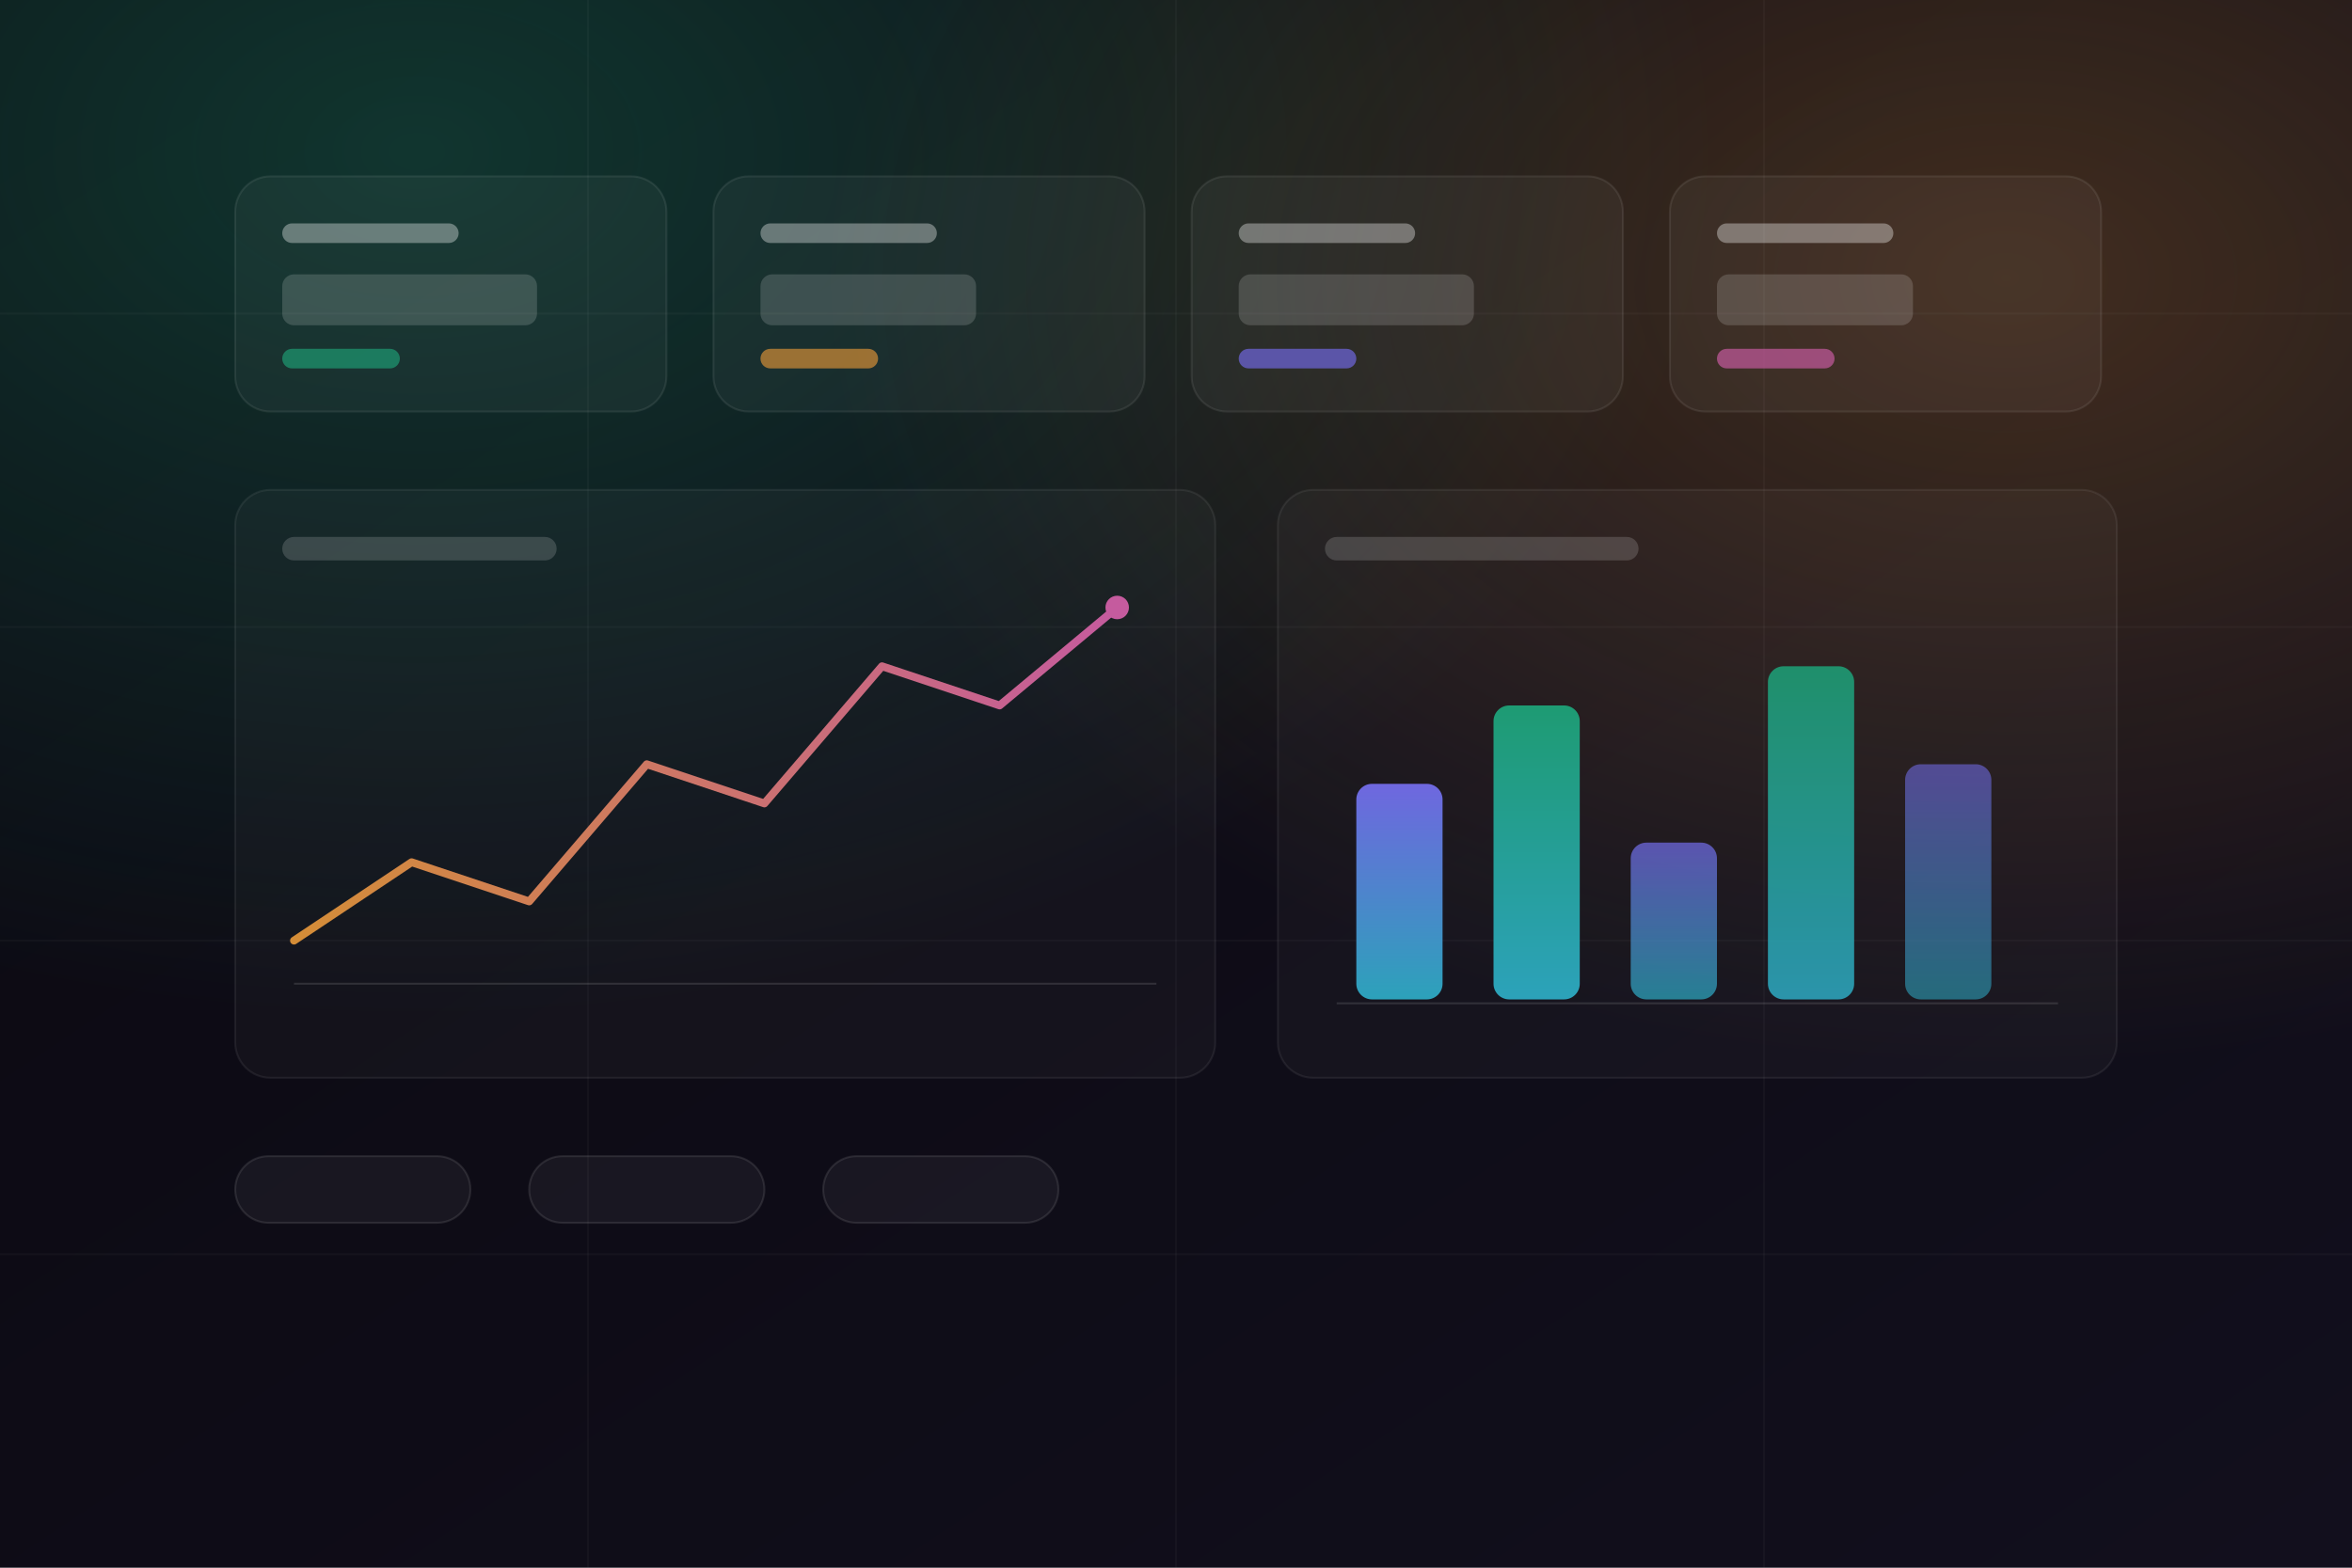
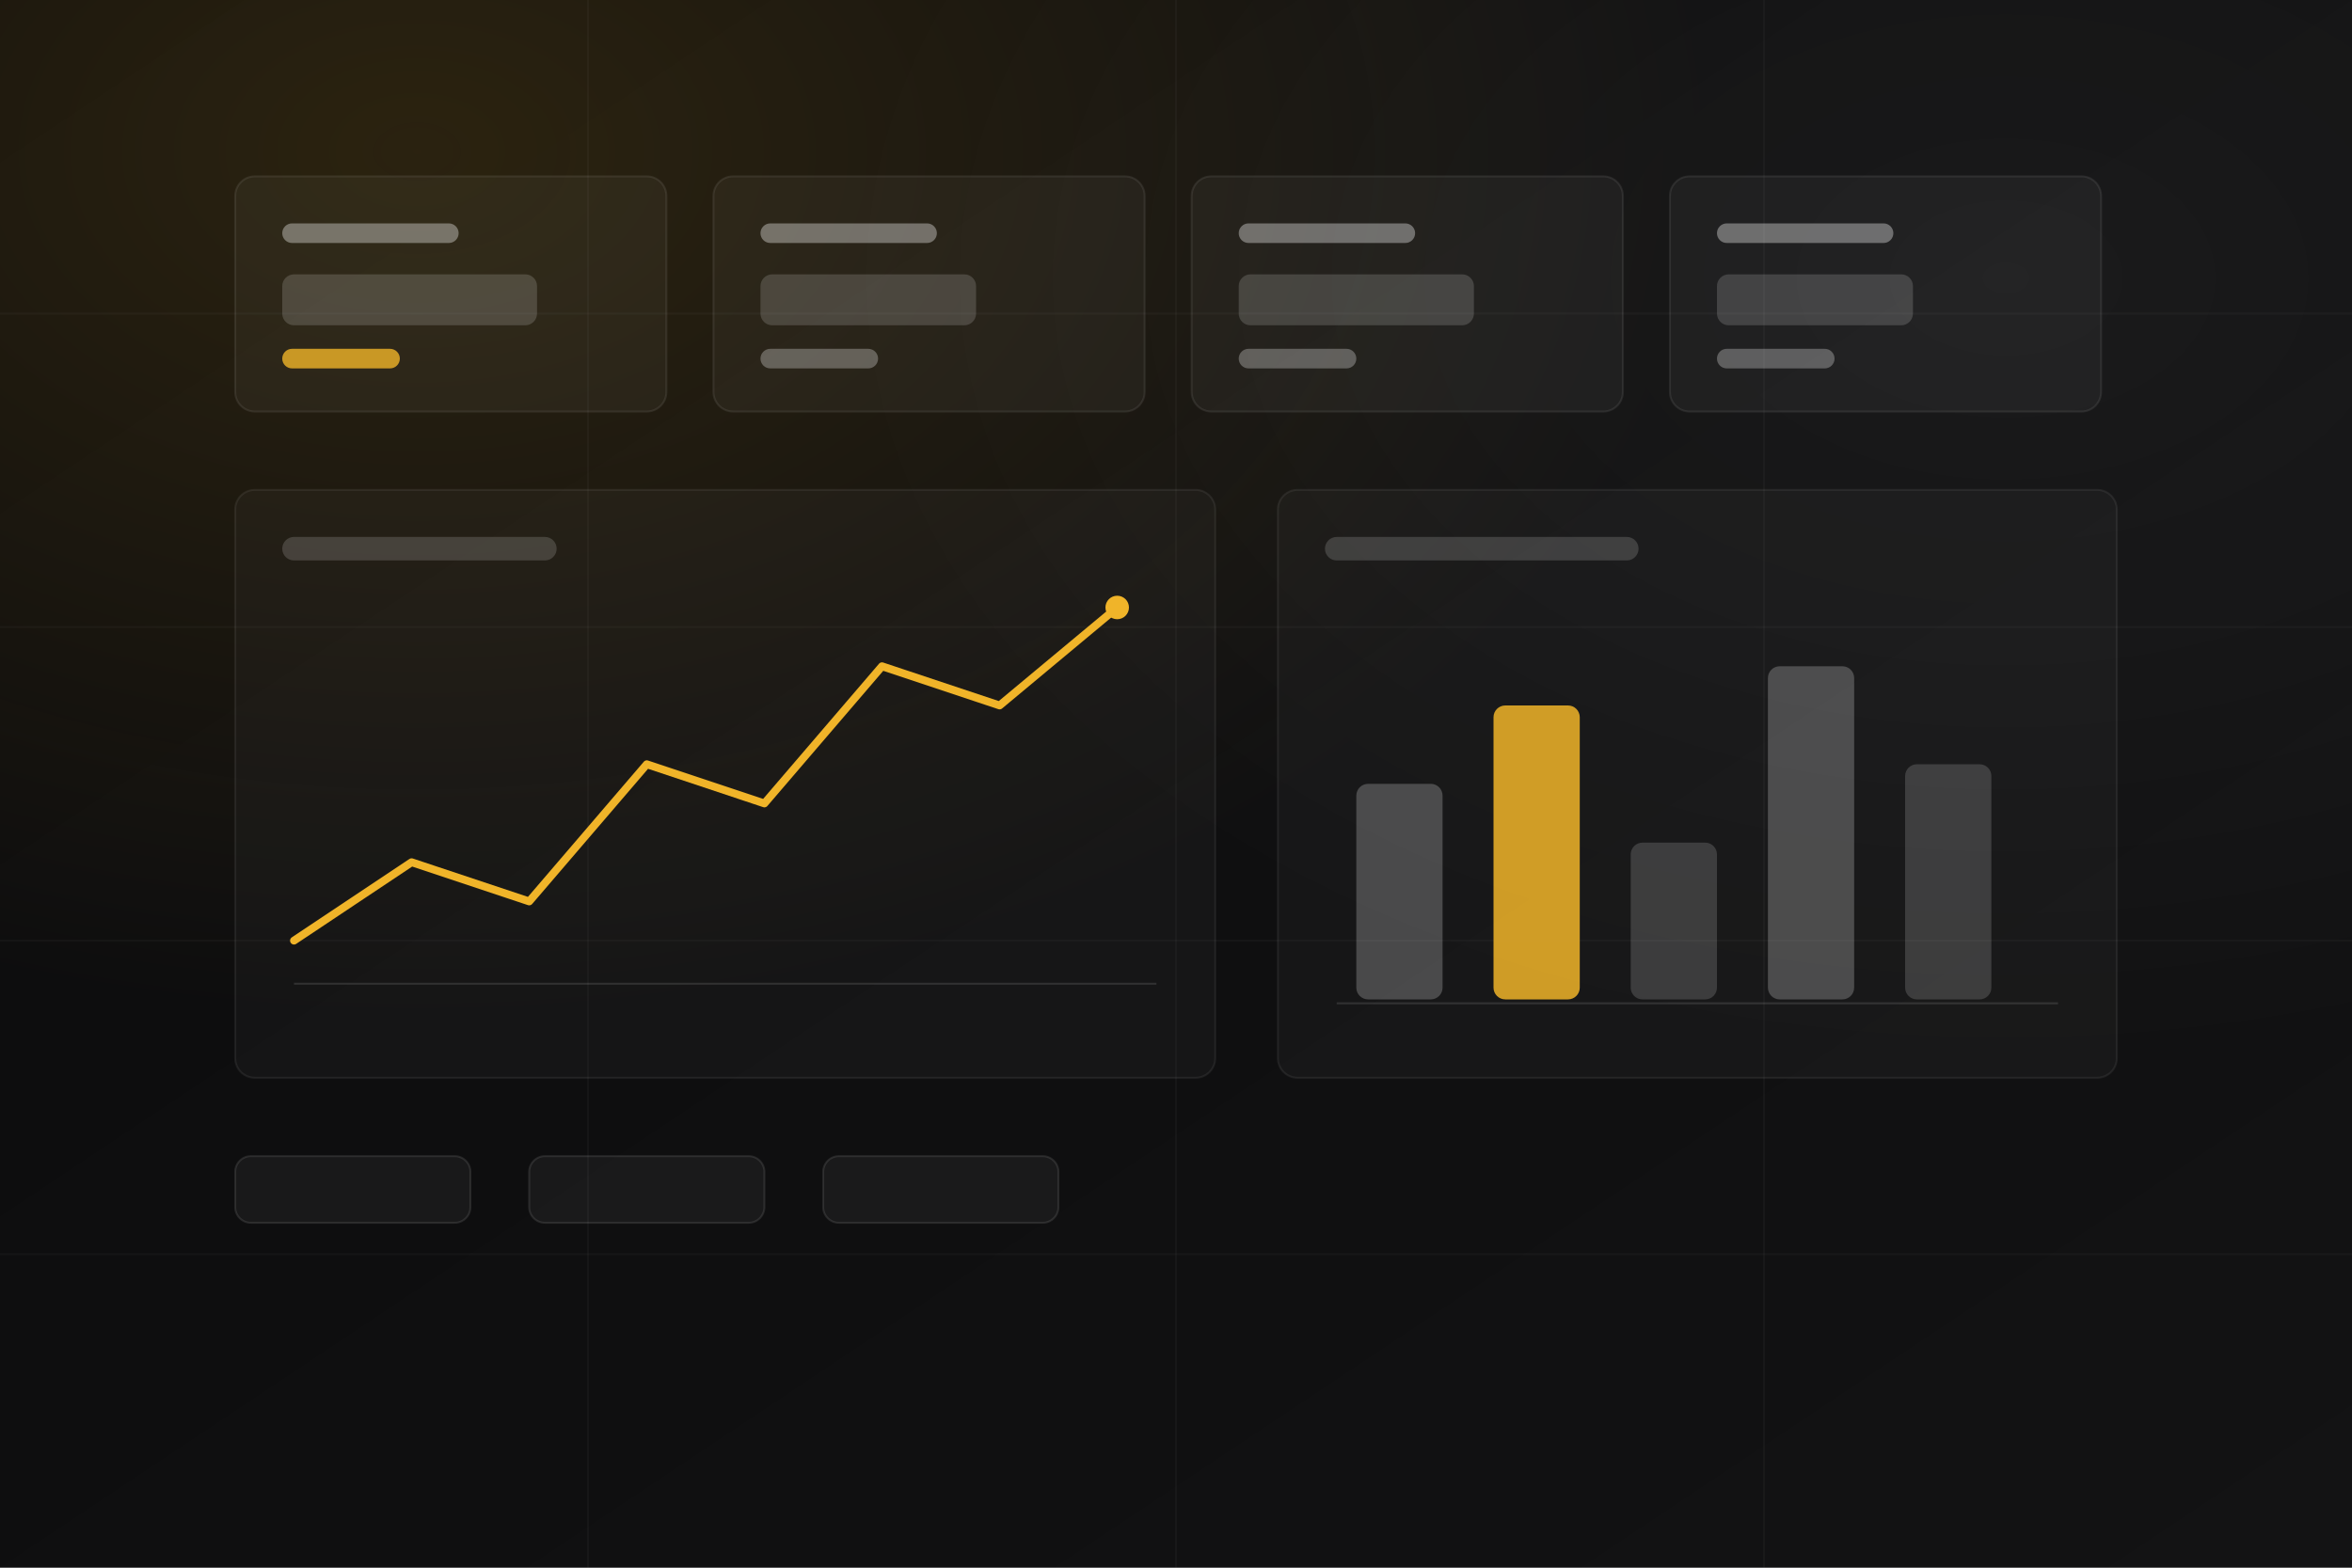
<svg xmlns="http://www.w3.org/2000/svg" width="1200" height="800" viewBox="0 0 1200 800">
  <defs>
    <linearGradient id="sdBg" x1="0%" y1="0%" x2="100%" y2="100%">
-       <stop offset="0%" stop-color="#0a0910" />
-       <stop offset="100%" stop-color="#120f1d" />
+       <stop offset="0%" stop-color="#0a0a0b" />
+       <stop offset="100%" stop-color="#131314" />
    </linearGradient>
    <radialGradient id="sdGlow1" cx="18%" cy="10%" r="55%">
-       <stop offset="0%" stop-color="#1e9b73" stop-opacity="0.3" />
-       <stop offset="100%" stop-color="#1e9b73" stop-opacity="0" />
+       <stop offset="0%" stop-color="#f0b429" stop-opacity="0.14" />
+       <stop offset="100%" stop-color="#f0b429" stop-opacity="0" />
    </radialGradient>
    <radialGradient id="sdGlow2" cx="85%" cy="18%" r="50%">
-       <stop offset="0%" stop-color="#d48d37" stop-opacity="0.26" />
-       <stop offset="100%" stop-color="#d48d37" stop-opacity="0" />
+       <stop offset="0%" stop-color="#ffffff" stop-opacity="0.05" />
+       <stop offset="100%" stop-color="#ffffff" stop-opacity="0" />
    </radialGradient>
-     <linearGradient id="sdBar1" x1="0%" y1="0%" x2="0%" y2="100%">
-       <stop offset="0%" stop-color="#6f67df" />
-       <stop offset="100%" stop-color="#2ca2ba" />
-     </linearGradient>
-     <linearGradient id="sdBar2" x1="0%" y1="0%" x2="0%" y2="100%">
-       <stop offset="0%" stop-color="#1e9b73" />
-       <stop offset="100%" stop-color="#2ca2ba" />
-     </linearGradient>
-     <linearGradient id="sdLine" x1="0%" y1="0%" x2="100%" y2="0%">
-       <stop offset="0%" stop-color="#d48d37" />
-       <stop offset="100%" stop-color="#c55b9e" />
-     </linearGradient>
  </defs>
  <rect width="1200" height="800" fill="url(#sdBg)" />
  <rect width="1200" height="800" fill="url(#sdGlow1)" />
  <rect width="1200" height="800" fill="url(#sdGlow2)" />
  <g stroke="#ffffff" stroke-opacity="0.03">
    <line x1="0" y1="160" x2="1200" y2="160" />
    <line x1="0" y1="320" x2="1200" y2="320" />
    <line x1="0" y1="480" x2="1200" y2="480" />
    <line x1="0" y1="640" x2="1200" y2="640" />
    <line x1="300" y1="0" x2="300" y2="800" />
    <line x1="600" y1="0" x2="600" y2="800" />
    <line x1="900" y1="0" x2="900" y2="800" />
  </g>
  <g transform="translate(120,90)">
    <g>
-       <rect width="220" height="120" rx="18" fill="#ffffff" fill-opacity="0.04" stroke="#ffffff" stroke-opacity="0.08" />
+       <rect width="220" height="120" rx="10" fill="#ffffff" fill-opacity="0.04" stroke="#ffffff" stroke-opacity="0.08" />
      <rect x="24" y="24" width="90" height="10" rx="5" fill="#ffffff" fill-opacity="0.35" />
      <rect x="24" y="50" width="130" height="26" rx="6" fill="#ffffff" fill-opacity="0.16" />
-       <rect x="24" y="88" width="60" height="10" rx="5" fill="#1e9b73" fill-opacity="0.7" />
+       <rect x="24" y="88" width="60" height="10" rx="5" fill="#f0b429" fill-opacity="0.8" />
    </g>
    <g transform="translate(244,0)">
-       <rect width="220" height="120" rx="18" fill="#ffffff" fill-opacity="0.04" stroke="#ffffff" stroke-opacity="0.08" />
+       <rect width="220" height="120" rx="10" fill="#ffffff" fill-opacity="0.04" stroke="#ffffff" stroke-opacity="0.08" />
      <rect x="24" y="24" width="90" height="10" rx="5" fill="#ffffff" fill-opacity="0.35" />
      <rect x="24" y="50" width="110" height="26" rx="6" fill="#ffffff" fill-opacity="0.16" />
-       <rect x="24" y="88" width="60" height="10" rx="5" fill="#d48d37" fill-opacity="0.7" />
+       <rect x="24" y="88" width="60" height="10" rx="5" fill="#ffffff" fill-opacity="0.28" />
    </g>
    <g transform="translate(488,0)">
-       <rect width="220" height="120" rx="18" fill="#ffffff" fill-opacity="0.04" stroke="#ffffff" stroke-opacity="0.08" />
+       <rect width="220" height="120" rx="10" fill="#ffffff" fill-opacity="0.04" stroke="#ffffff" stroke-opacity="0.08" />
      <rect x="24" y="24" width="90" height="10" rx="5" fill="#ffffff" fill-opacity="0.35" />
      <rect x="24" y="50" width="120" height="26" rx="6" fill="#ffffff" fill-opacity="0.16" />
-       <rect x="24" y="88" width="60" height="10" rx="5" fill="#6f67df" fill-opacity="0.7" />
+       <rect x="24" y="88" width="60" height="10" rx="5" fill="#ffffff" fill-opacity="0.28" />
    </g>
    <g transform="translate(732,0)">
-       <rect width="220" height="120" rx="18" fill="#ffffff" fill-opacity="0.04" stroke="#ffffff" stroke-opacity="0.08" />
+       <rect width="220" height="120" rx="10" fill="#ffffff" fill-opacity="0.04" stroke="#ffffff" stroke-opacity="0.08" />
      <rect x="24" y="24" width="90" height="10" rx="5" fill="#ffffff" fill-opacity="0.35" />
      <rect x="24" y="50" width="100" height="26" rx="6" fill="#ffffff" fill-opacity="0.16" />
-       <rect x="24" y="88" width="60" height="10" rx="5" fill="#c55b9e" fill-opacity="0.7" />
+       <rect x="24" y="88" width="60" height="10" rx="5" fill="#ffffff" fill-opacity="0.28" />
    </g>
  </g>
  <g transform="translate(120,250)">
-     <rect width="500" height="300" rx="18" fill="#ffffff" fill-opacity="0.03" stroke="#ffffff" stroke-opacity="0.07" />
+     <rect width="500" height="300" rx="10" fill="#ffffff" fill-opacity="0.03" stroke="#ffffff" stroke-opacity="0.07" />
    <rect x="24" y="24" width="140" height="12" rx="6" fill="#ffffff" fill-opacity="0.16" />
-     <polyline points="30,230 90,190 150,210 210,140 270,160 330,90 390,110 450,60" fill="none" stroke="url(#sdLine)" stroke-width="4" stroke-linecap="round" stroke-linejoin="round" />
-     <circle cx="450" cy="60" r="6" fill="#c55b9e" />
+     <polyline points="30,230 90,190 150,210 210,140 270,160 330,90 390,110 450,60" fill="none" stroke="#f0b429" stroke-width="4" stroke-linecap="round" stroke-linejoin="round" />
+     <circle cx="450" cy="60" r="6" fill="#f0b429" />
    <line x1="30" y1="252" x2="470" y2="252" stroke="#ffffff" stroke-opacity="0.12" />
  </g>
  <g transform="translate(652,250)">
-     <rect width="428" height="300" rx="18" fill="#ffffff" fill-opacity="0.03" stroke="#ffffff" stroke-opacity="0.07" />
+     <rect width="428" height="300" rx="10" fill="#ffffff" fill-opacity="0.03" stroke="#ffffff" stroke-opacity="0.07" />
    <rect x="24" y="24" width="160" height="12" rx="6" fill="#ffffff" fill-opacity="0.16" />
-     <rect x="40" y="150" width="44" height="110" rx="8" fill="url(#sdBar1)" />
-     <rect x="110" y="110" width="44" height="150" rx="8" fill="url(#sdBar2)" />
-     <rect x="180" y="180" width="44" height="80" rx="8" fill="url(#sdBar1)" opacity="0.75" />
-     <rect x="250" y="90" width="44" height="170" rx="8" fill="url(#sdBar2)" opacity="0.9" />
-     <rect x="320" y="140" width="44" height="120" rx="8" fill="url(#sdBar1)" opacity="0.6" />
+     <rect x="40" y="150" width="44" height="110" rx="6" fill="#ffffff" fill-opacity="0.22" />
+     <rect x="110" y="110" width="44" height="150" rx="6" fill="#f0b429" fill-opacity="0.85" />
+     <rect x="180" y="180" width="44" height="80" rx="6" fill="#ffffff" fill-opacity="0.16" />
+     <rect x="250" y="90" width="44" height="170" rx="6" fill="#ffffff" fill-opacity="0.22" />
+     <rect x="320" y="140" width="44" height="120" rx="6" fill="#ffffff" fill-opacity="0.16" />
    <line x1="30" y1="262" x2="398" y2="262" stroke="#ffffff" stroke-opacity="0.12" />
  </g>
  <g transform="translate(120,590)">
-     <rect width="120" height="34" rx="17" fill="#ffffff" fill-opacity="0.05" stroke="#ffffff" stroke-opacity="0.1" />
-     <rect x="150" width="120" height="34" rx="17" fill="#ffffff" fill-opacity="0.05" stroke="#ffffff" stroke-opacity="0.1" />
-     <rect x="300" width="120" height="34" rx="17" fill="#ffffff" fill-opacity="0.05" stroke="#ffffff" stroke-opacity="0.1" />
+     <rect width="120" height="34" rx="8" fill="#ffffff" fill-opacity="0.05" stroke="#ffffff" stroke-opacity="0.1" />
+     <rect x="150" width="120" height="34" rx="8" fill="#ffffff" fill-opacity="0.05" stroke="#ffffff" stroke-opacity="0.1" />
+     <rect x="300" width="120" height="34" rx="8" fill="#ffffff" fill-opacity="0.05" stroke="#ffffff" stroke-opacity="0.1" />
  </g>
</svg>
